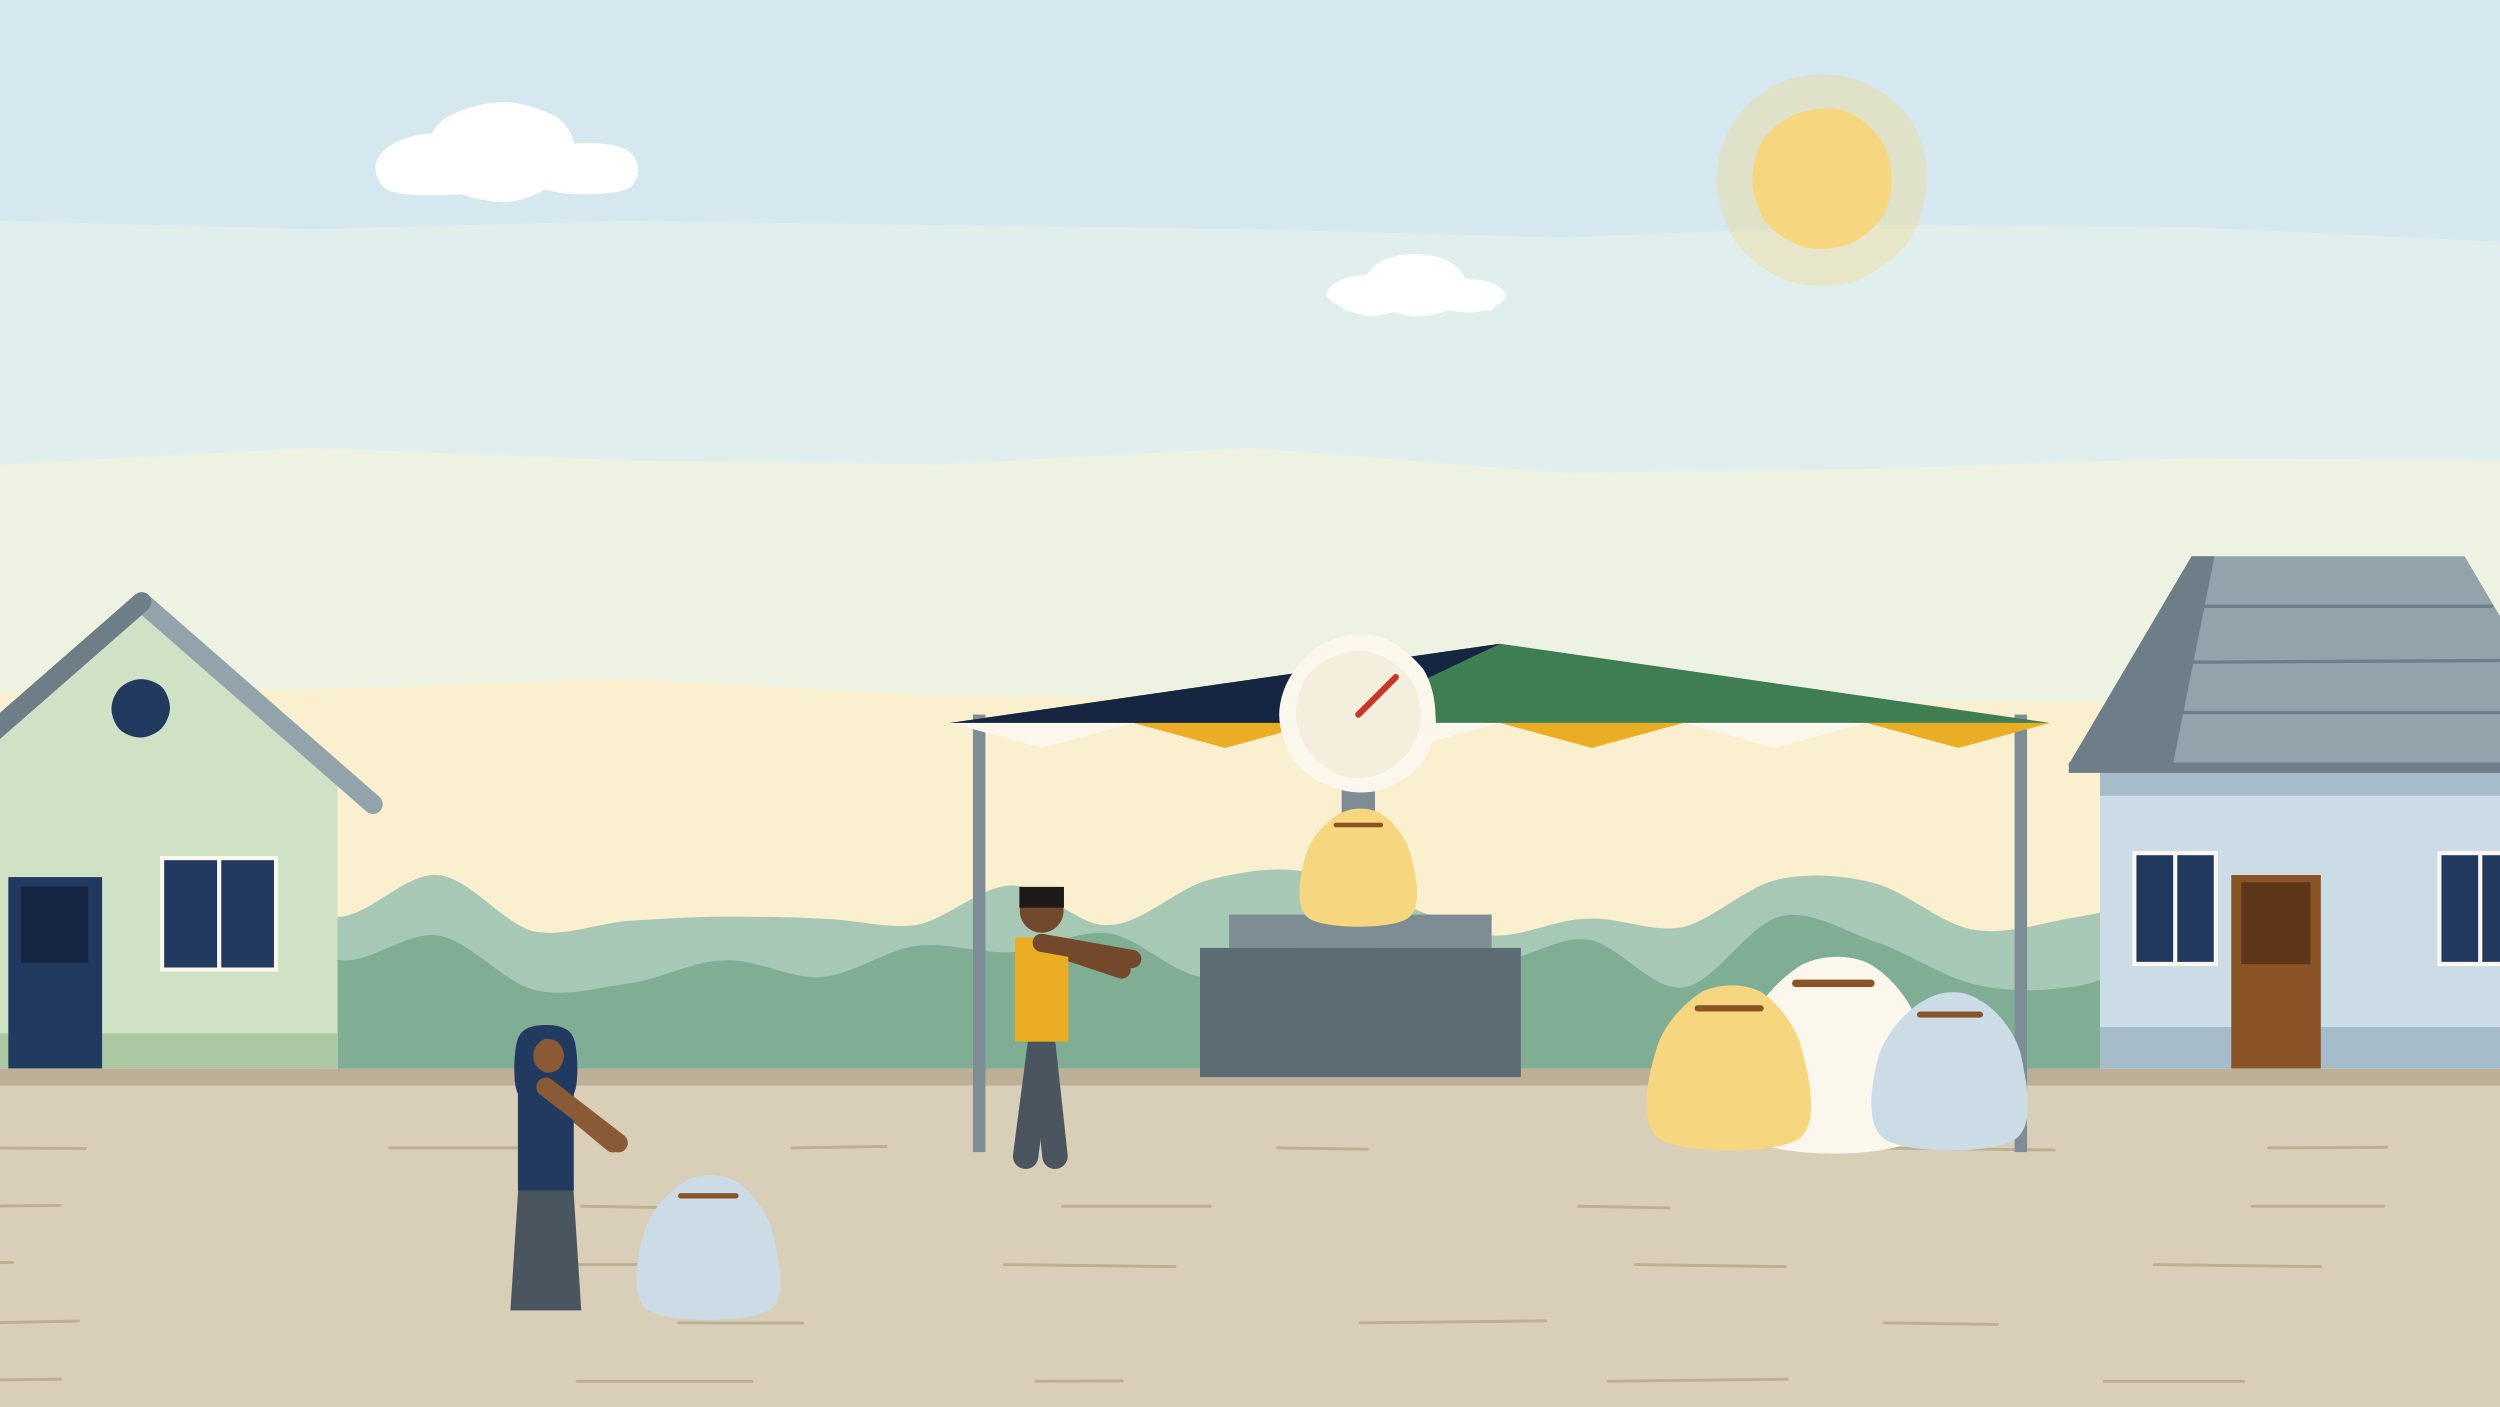
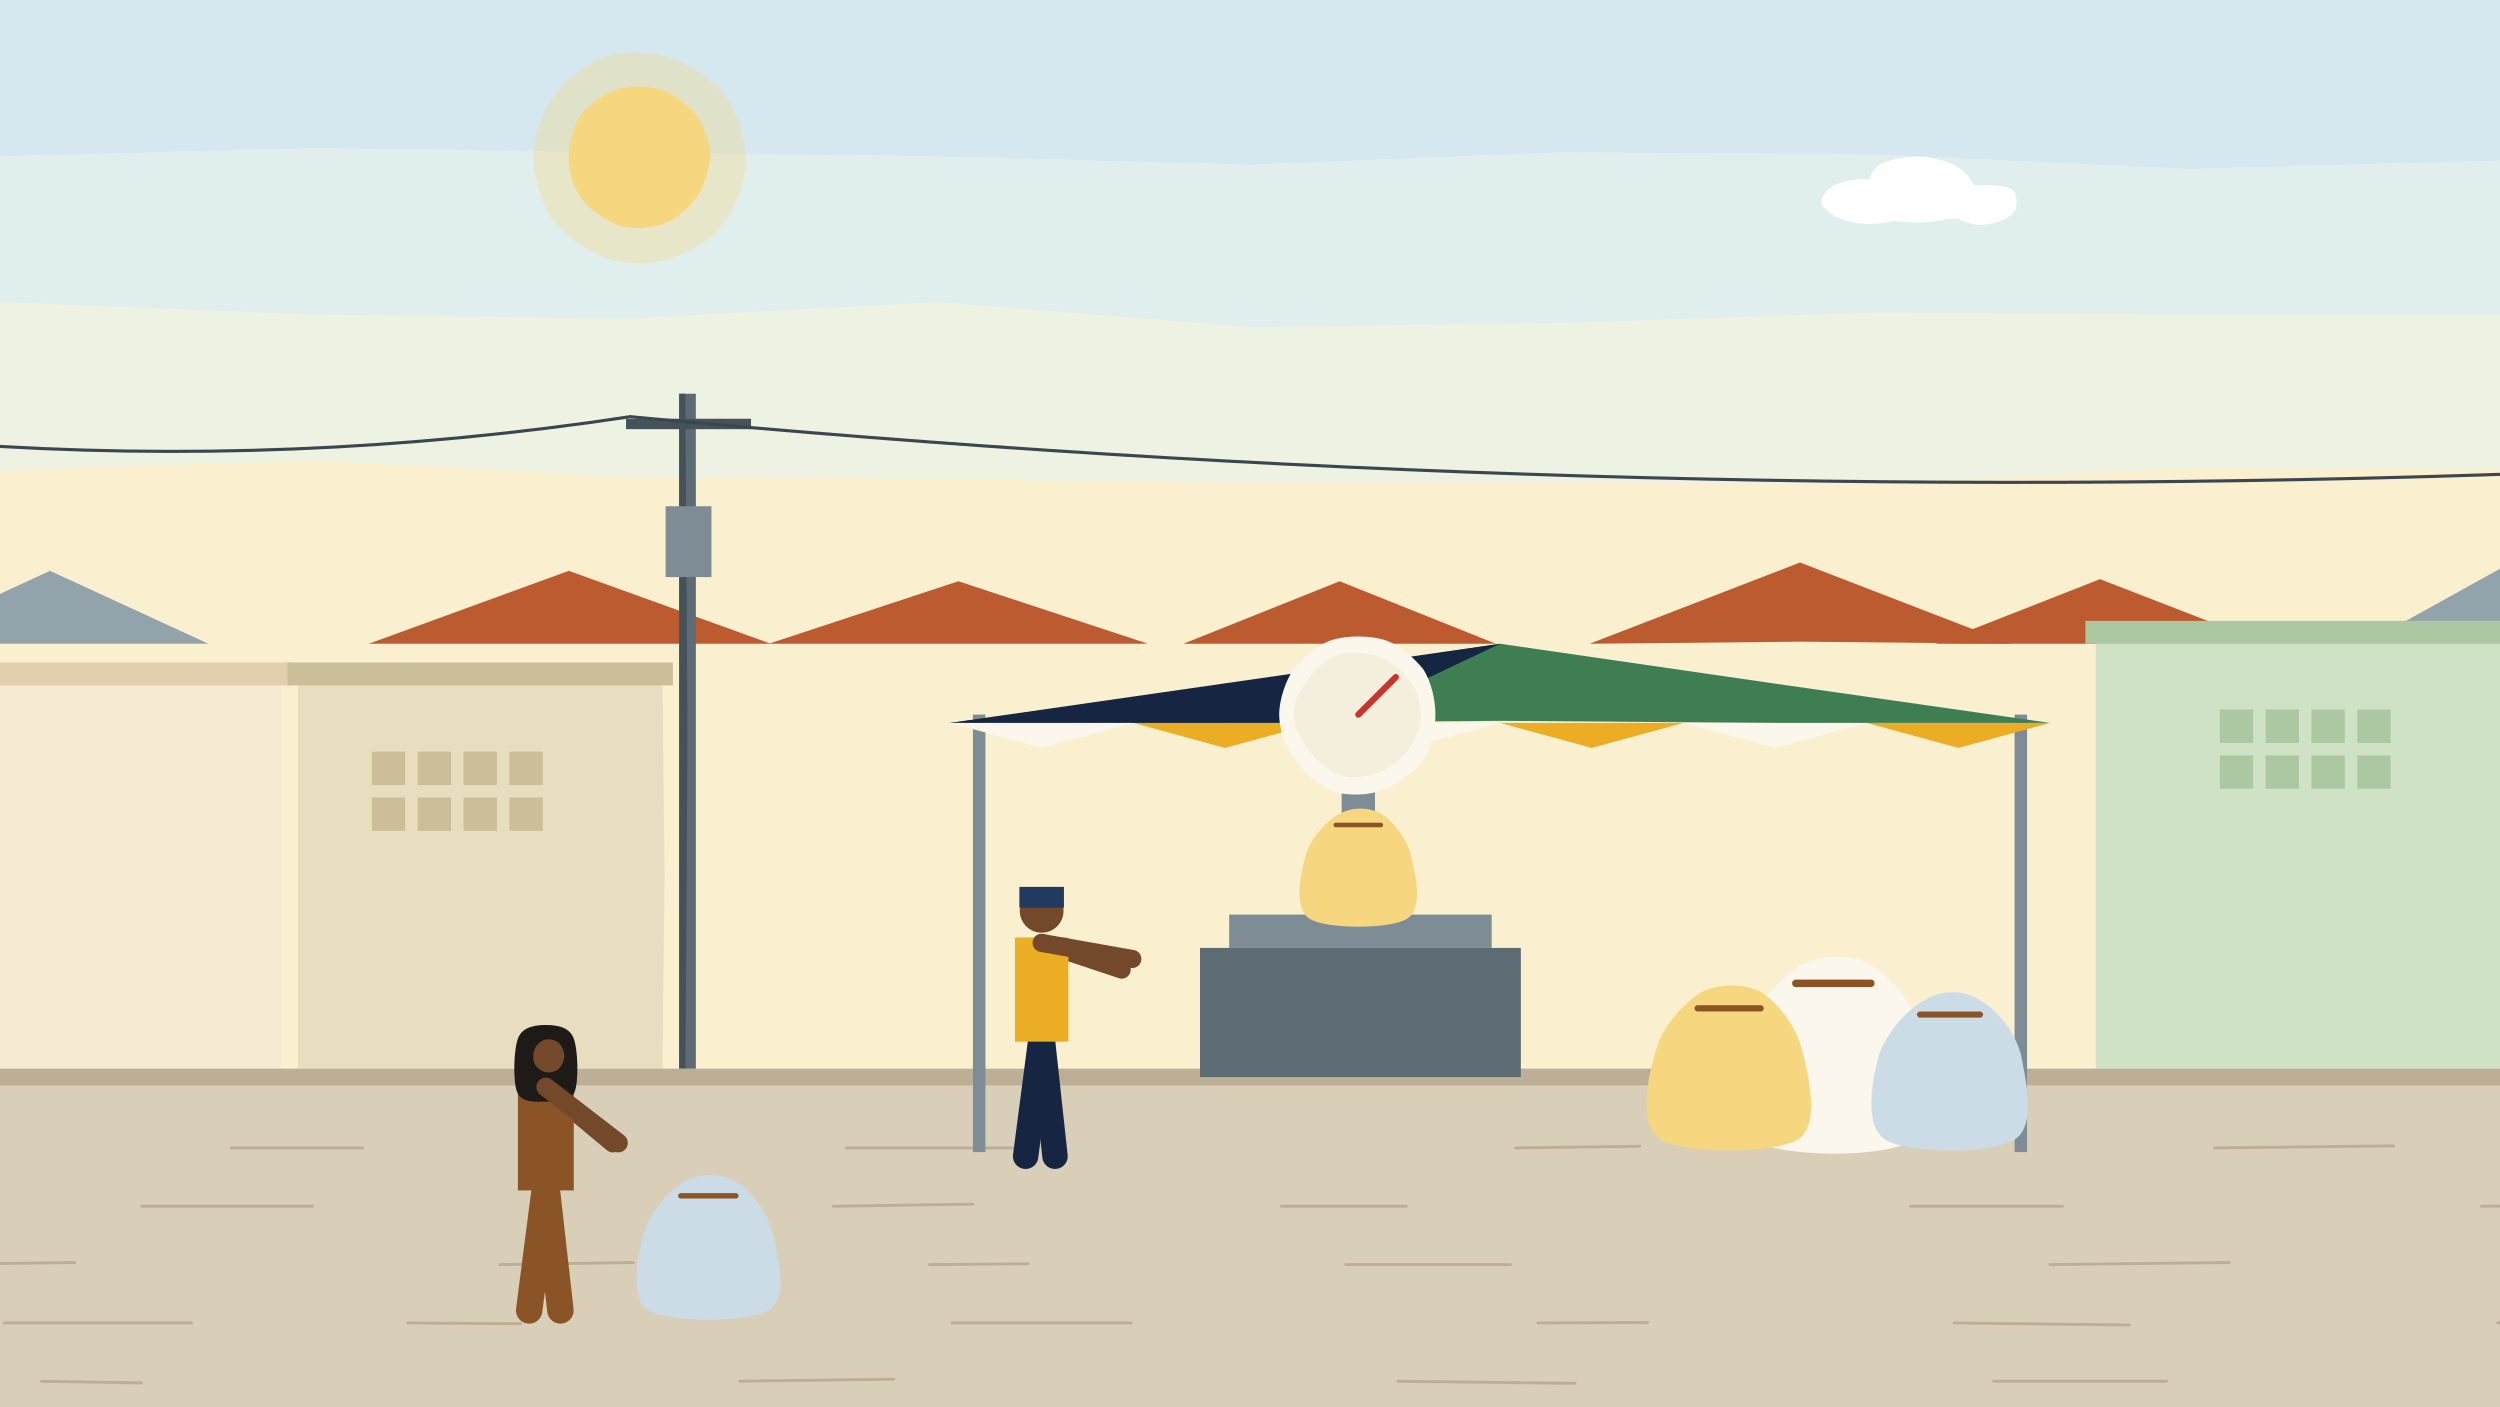
<svg xmlns="http://www.w3.org/2000/svg" viewBox="0 0 1200 675" width="1200" height="675" role="img" aria-label="Bank Sampah RW 03 Salurkan Rp 4,2 Juta ke Nasabah Warga">
  <style>.g{fill:none;stroke-linecap:round;stroke-linejoin:round}</style>
  <path fill="#D5E7EF" d="M-20-20l1240 0 0 715-1240 0z" />
-   <path fill="#E1EEEE" d="M0 106l150 4 150-4 150 2 150 2 150 4 150-6 150 1 150 7 20 559-1240 0z" />
-   <path fill="#EEF2E2" d="M0 223l150-8 150 6 150 2 150-8 150 12 150-2 150-5 150 1 20 454-1240 0z" />
-   <path fill="#FAEFCF" d="M0 332l150-1 150-5 150 8 150 1 150 2 150 0 150 0 150-7 20 345-1240 0z" />
-   <path fill="#F6D77F55" d="M925 86c0 10-4 21-9 30-6 8-16 15-25 19-10 3-23 3-32 0-10-3-20-11-26-19-5-8-9-20-9-30 0-10 4-22 10-30 6-8 16-15 25-18 10-3 22-3 31 0 10 3 20 10 26 18 6 8 9 20 9 30z" />
-   <path fill="#F6D77F" d="M908 86c0 7-2 15-6 20-4 5-10 10-17 12-6 2-14 2-21 0-6-2-13-7-17-12-3-5-6-13-6-20 0-7 3-15 6-20 4-5 11-10 17-12 7-2 15-3 21-1 7 2 13 8 17 13 4 6 6 13 6 20z" />
-   <path fill="#FFFFFF" d="M234.7 79.9c.1 3.7-1.2 9-5.7 11.4-4.5 2.3-14.2 2.5-21.3 2.5-7.1 0-16.8-.2-21.3-2.5-4.6-2.3-6.5-7.8-6.2-11.4 .3-3.6 3.3-7.8 7.8-10.5 4.6-2.7 13-5.5 19.7-5.5 6.7-.1 15.8 2.5 20.3 5.2 4.5 2.6 6.5 7.1 6.7 10.8z" />
-   <path fill="#FFFFFF" d="M276 72c0 6-4 12-10 16-5 4-15 9-24 9-9 0-21-3-27-7-7-4-10-12-10-18 0-5 4-13 10-16 7-4 18-7 27-7 9 0 19 4 25 7 6 4 9 11 9 16z" />
-   <path fill="#FFFFFF" d="M306.2 80.9c.1 3.1-.9 7.6-5 9.7-4.1 2-12.9 2.6-19.4 2.7-6.5 0-15.4-.5-19.8-2.5-4.4-2.1-6.8-6.8-6.6-9.9 .2-3.2 3.4-7.3 7.8-9.3 4.4-2.1 12.4-3 18.6-3 6.2 0 14.4 1 18.5 3 4 2 5.7 6.1 5.9 9.3z" />
-   <path fill="#FFFFFF" d="M183 84l124 0-8 7-108 0z" />
-   <path fill="#FFFFFF" d="M673.7 141.2c.2 2.5 .1 5.9-2.7 7.6-2.8 1.8-9.8 2.9-14.2 2.8-4.4-.2-8.9-2.1-12.2-3.9-3.4-1.7-7.9-4.2-8-6.5-.1-2.2 3.7-5.4 7.1-6.9 3.3-1.6 8.7-2.3 13.1-2.3 4.3 0 10.1 .8 13 2.3 2.8 1.6 3.7 4.5 3.9 6.9z" />
-   <path fill="#FFFFFF" d="M704 136.3c.2 3.7-2.5 8.9-6.7 11.5-4.1 2.6-12.4 4.3-18.2 4.1-5.8-.2-12.5-2.5-16.6-5.2-4.1-2.6-7.9-6.9-7.9-10.4 0-3.5 3.7-8.2 7.8-10.6 4.1-2.4 11.1-3.8 16.7-3.8 5.6 0 12.6 1.4 16.7 3.8 4.2 2.4 7.9 6.9 8.2 10.6z" />
-   <path fill="#FFFFFF" d="M722.8 141.9c0 1.9-3.2 4.4-6.1 5.7-3 1.4-7.7 2.4-11.6 2.4-3.9 0-9.1-.8-11.9-2.2-2.7-1.4-4.3-3.9-4.4-5.9-.1-2.1 1.1-5 3.8-6.3 2.7-1.4 8.5-1.9 12.5-1.8 4 .1 8.6 1 11.5 2.3 3 1.4 6.2 3.8 6.2 5.8z" />
-   <path fill="#FFFFFF" d="M641 144l80 0-5 5-70 0z" />
-   <path fill="#A8C8B6" d="M-20 675c-210-38-8-189 0-230 8-41 31-11 46-15 15-5 31-11 46-11 15-1 31 4 46 8 15 3 31 14 46 13 15-2 31-21 46-20 15 1 31 23 46 27 15 3 31-4 46-5 15-1 31-2 46-2 15 0 31 0 46 1 15 0 31 5 46 3 15-3 31-19 46-19 15 0 31 20 46 19 15 0 31-16 46-21 15-4 31-7 46-5 15 1 31 10 46 15 15 5 31 14 46 16 15 1 31-8 46-8 15-1 31 7 46 4 15-4 31-20 46-23 15-3 31-2 46 2 15 4 31 19 46 22 15 3 31-2 46-5 15-2 31-7 46-9 15-1 31-1 46 1 15 1 31 8 46 7 15-1 31-12 46-13 15-1 35-34 46 8 11 41 225 200 18 240-207 40-1050 38-1260 0z" />
-   <path fill="#7FAE95" d="M-20 675c-210-35-8-180 0-213 8-33 31 16 46 14 15-1 31-18 46-25 15-6 31-13 46-12 15 2 31 20 46 22 15 1 31-14 46-12 15 2 31 22 46 26 15 4 31-1 46-3 15-2 31-11 46-11 15-1 31 9 46 8 15-1 31-13 46-15 15-2 31 4 46 3 15-1 31-11 46-9 15 2 31 20 46 21 15 1 31-12 46-14 15-3 31 0 46 1 15 1 31 7 46 6 15 0 31-13 46-11 15 2 31 25 46 23 15-2 31-30 46-34 15-4 31 7 46 12 15 5 31 16 46 20 15 4 31 4 46 2 15-1 31-11 46-11 15-1 31 9 46 9 15 0 31-8 46-11 15-2 31-3 46-6 15-3 35-49 46-13 11 37 225 194 18 233-207 39-1050 35-1260 0z" />
-   <path fill="#CFE2C6" d="M-26 513l0-143 94-79 94 79 0 143-94 1z" />
-   <path fill="#ABC8A2" d="M-26 513l0-143 26-22 0 165z" />
-   <path fill="#ABC8A2" d="M-26 496l94 0 94 0 0 17-94 0-94 0z" />
-   <path class="g" stroke="#93A3AB" stroke-width="9.4" d="M-43 386l111-97 111 97" />
-   <path class="g" stroke="#6E7E88" stroke-width="9.4" d="M-43 386l111-97" />
-   <path fill="#233A60" d="M81.6 340c-.1 3.3-1.9 7.4-4.2 9.8-2.4 2.3-6.5 4.2-9.9 4.2-3.3 .1-7.7-1.6-10.1-3.9-2.3-2.4-4-6.8-3.9-10.1 0-3.4 1.9-7.6 4.2-9.9 2.4-2.3 6.5-4.1 9.8-4.1 3.4-.1 7.8 1.5 10.2 3.8 2.3 2.3 3.9 6.8 3.9 10.2z" />
-   <path fill="#233A60" d="M4 421l45 0 0 92-45 0z" />
-   <path fill="#162542" d="M9.9 425.5l32.5 0 0 36.6-32.5 0z" />
-   <path fill="#FBF7EC" d="M76.8 410.9l56.7 0 0 55.5-56.7 0z" />
-   <path fill="#233A60" d="M78.8 412.9l52.7 0 0 51.5-52.7 0z" />
-   <path class="g" stroke="#FBF7EC" stroke-width="2" d="M105.2 412.9l0 51.5" />
-   <path fill="#CBDCE6" d="M1008 362l110 0 109 0 0 151-109 0-110 0z" />
-   <path fill="#A5BDCB" d="M1008 493l109 0 110 0 0 20-109 0-110 0z" />
-   <path fill="#A5BDCB" d="M1008 362l109 1 110-1 0 20-109 0-110 0z" />
-   <path fill="#93A3AB" d="M993 367l59-100 131 0 59 100-126 0z" />
-   <path fill="#6E7E88" d="M993 367l59-100 11 0-20 100z" />
-   <path class="g" stroke="#6E7E88" stroke-width="1.6" d="M1039 291l157 0M1024 318l186-1M1009 342l216 0" />
-   <path fill="#6E7E88" d="M993 366l124 0 125 0 0 5-125 0-124 0z" />
-   <path fill="#8B5427" d="M1071 420l43 0 0 93-43 0z" />
-   <path fill="#5E3618" d="M1075.8 423.5l33.2 0 0 39.3-33.2 0z" />
-   <path fill="#FBF7EC" d="M1023.5 408.5l41.1 0 0 55.2-41.1 0z" />
-   <path fill="#233A60" d="M1025.5 410.5l37.1 0 0 51.2-37.1 0z" />
-   <path class="g" stroke="#FBF7EC" stroke-width="2" d="M1044.1 410.5l0 51.2" />
-   <path fill="#FBF7EC" d="M1169.9 408.5l41.2 0 0 55.2-41.2 0z" />
-   <path fill="#233A60" d="M1171.9 410.5l37.2 0 0 51.2-37.2 0z" />
-   <path class="g" stroke="#FBF7EC" stroke-width="2" d="M1190.5 410.5l0 51.2" />
+   <path fill="#E1EEEE" d="M0 75l150-4 150 2 150 2 150 4 150-6 150 1 150 7 150-4 20 598-1240 0z" />
+   <path fill="#EEF2E2" d="M0 145l150 6 150 2 150-8 150 12 150-2 150-5 150 1 150 0 20 524-1240 0z" />
+   <path fill="#FAEFCF" d="M0 226l150-5 150 8 150 1 150 2 150 0 150 0 150-7 150 0 20 450-1240 0z" />
+   <path fill="#F6D77F55" d="M358 76c0 10-4 22-10 30-5 8-16 15-26 18-9 3-22 3-31 0-10-4-20-11-26-19-5-8-9-20-9-29 0-10 4-22 10-30 6-8 16-16 25-19 9-3 22-2 31 1 9 3 20 10 26 18 6 8 9 19 10 30z" />
+   <path fill="#F6D77F" d="M341 76c-1 6-3 14-7 19-4 6-11 11-17 13-6 2-15 2-21 0-6-3-13-7-17-13-4-5-6-13-6-19 0-7 2-15 6-21 4-5 11-10 17-12 6-2 15-2 21 0 6 2 13 7 17 12 4 6 7 14 7 21z" />
+   <path fill="#FFFFFF" d="M918.2 97.2c0 2.6-3.4 6.1-7 7.8-3.6 1.7-10 2.6-14.8 2.5-4.7 0-10.1-1.2-13.9-2.9-3.7-1.8-8-4.8-8.3-7.4-.3-2.7 2.8-6.5 6.6-8.4 3.7-1.9 10.5-3 15.6-2.9 5.2 0 11.6 1.3 15.2 3.2 3.6 1.9 6.7 5.4 6.6 8.1z" />
+   <path fill="#FFFFFF" d="M947.9 91.6c0 3.9-3.9 9.1-8.4 11.6-4.4 2.5-12 3.5-18.2 3.6-6.3 .1-15.1-.6-19.2-3.1-4-2.5-5.2-8-5.3-12.1-.1-4 .9-9.5 5-12.3 4-2.7 13.2-4.2 19.5-4.1 6.2 .2 13.8 2.2 18.2 4.9 4.5 2.7 8.4 7.7 8.4 11.5z" />
+   <path fill="#FFFFFF" d="M967.9 97.8c-.2 2.4-1.3 5.1-4.3 6.7-2.9 1.7-9.1 3.6-13.4 3.5-4.3-.1-8.9-2.2-12.4-3.9-3.5-1.7-8.2-4-8.5-6.3-.3-2.2 3.2-5.6 6.7-7 3.5-1.5 9.4-1.8 14.2-1.9 4.8 0 11.8 .1 14.8 1.6 2.9 1.4 3.1 5 2.9 7.3z" />
+   <path fill="#FFFFFF" d="M879 100l89 0-5 5-79 0z" />
+   <path fill="#93A3AB" d="M-52 309l76-35 76 35z" />
+   <path fill="#BC5A30" d="M177 309l96-35 97 35-97 0z" />
+   <path fill="#BC5A30" d="M369 309l91-30 91 30-91 0z" />
+   <path fill="#BC5A30" d="M568 309l75-30 75 30z" />
+   <path fill="#BC5A30" d="M763 309l101-39 101 39-100-1z" />
+   <path fill="#BC5A30" d="M929 309l79-31 80 31z" />
+   <path fill="#93A3AB" d="M1135 309l74-41 75 41z" />
+   <path fill="#F7EBD3" d="M-60 327l98 0 97 0 0 93 0 93-97 0-98 0 0-93z" />
+   <path fill="#E2CFAE" d="M-65 318l103 0 102 0 0 11-102 0-103 0z" />
+   <path fill="#E9DDBF" d="M143 327l87-1 88 1 1 93-1 93-87 0-88 0 0-93z" />
+   <path fill="#CDBE9A" d="M138 318l92 0 93 0 0 11-93 0-92 0z" />
+   <path fill="#CDBE9A" d="M178.5 360.8l16 0 0 16-16 0z" />
+   <path fill="#CDBE9A" d="M200.5 360.8l16 0 0 16-16 0z" />
+   <path fill="#CDBE9A" d="M222.5 360.8l16 0 0 16-16 0z" />
+   <path fill="#CDBE9A" d="M244.5 360.8l16 0 0 16-16 0z" />
+   <path fill="#CDBE9A" d="M178.5 382.8l16 0 0 16-16 0z" />
+   <path fill="#CDBE9A" d="M200.5 382.8l16 0 0 16-16 0z" />
+   <path fill="#CDBE9A" d="M222.5 382.8l16 0 0 16-16 0z" />
+   <path fill="#CDBE9A" d="M244.5 382.8l16 0 0 16-16 0z" />
+   <path fill="#CFE2C6" d="M1006 307l106 0 105 0 0 103 0 103-105 0-106 0 0-103z" />
+   <path fill="#ABC8A2" d="M1001 298l111 0 110 0 0 11-111 0-110 0z" />
+   <path fill="#ABC8A2" d="M1065.5 340.6l16 0 0 16-16 0z" />
+   <path fill="#ABC8A2" d="M1087.5 340.6l16 0 0 16-16 0z" />
+   <path fill="#ABC8A2" d="M1109.5 340.6l16 0 0 16-16 0z" />
+   <path fill="#ABC8A2" d="M1131.5 340.6l16 0 0 16-16 0z" />
+   <path fill="#ABC8A2" d="M1065.5 362.6l16 0 0 16-16 0z" />
+   <path fill="#ABC8A2" d="M1087.5 362.6l16 0 0 16-16 0z" />
+   <path fill="#ABC8A2" d="M1109.5 362.6l16 0 0 16-16 0z" />
+   <path fill="#ABC8A2" d="M1131.5 362.6l16 0 0 16-16 0z" />
+   <path fill="#5C6B74" d="M326 189l8 0 0 165 0 165-8 0 0-165z" />
+   <path fill="#46525A" d="M326 189l3 0 1 165-1 165-3 0 0-165z" />
+   <path fill="#46525A" d="M300.5 201l60 0 0 5-60 0z" />
+   <path fill="#7E8D95" d="M319.5 243l22 0 0 34-22 0z" />
+   <path class="g" stroke="#3A4650" stroke-width="1.5" d="M-20 213q161.2 11.5 322.5-13" />
+   <path class="g" stroke="#3A4650" stroke-width="1.5" d="M302.5 200q458.8 43.5 917.5 27" />
  <path fill="#D9CEB8" d="M-20 513l1240 0 0 182-1240 0z" />
  <path fill="#BDAF95" d="M-20 513l155 0 155 0 155 0 155 0 155 0 155 0 155 0 155 0 0 8-155 0-155 0-155 0-155 0-155 0-155 0-155 0-155 0z" />
-   <path class="g" stroke="#BDAF95" stroke-width="1.4" d="M-5.2 551l46.3 .3M187 551l69 0M380 551l45.4-.7M613.1 551l43.1 .6M896 551l90 1M1088.9 551l56.8-.3M-12.1 579l41.1-.4M279 579l64 1M510 579l71 0M757.8 579l43.2 .8M1081 579l63 0M-57 607l63-1M268 607l89 0M482 607l82 1M785 607l72 1M1034 607l80 1M-7.5 635l45.3-.9M325.8 635l59.6 .1M653 635l89-1M904.2 635l54.6 .7M-53 663l82-1M277 663l84 0M497.1 663l41.6-.2M772 663l86-1M1010 663l67 0" />
+   <path class="g" stroke="#BDAF95" stroke-width="1.4" d="M111 551l63 0M406 551l88 0M727.5 551l59.5-.8M1063 551l86-1M68 579l82 0M400 579l67-1M615 579l60 0M917 579l73 0M1191 579l53.8-.5M-37 607l73-1M240 607l64-1M446.2 607l47.3-.4M646 607l79 0M984 607l86-1M2 635l90 0M195.7 635l54.4 .4M457 635l86 0M738.2 635l52.7-.2M938 635l84 1M1198.9 635l57 .5M19.8 663l48.2 .8M355 663l74-1M671 663l85 1M957 663l83 0" />
  <path fill="#7E8D95" d="M467 343l6 0 0 105 0 105-6 0 0-105z" />
  <path fill="#7E8D95" d="M967 343l6 0 0 105 0 105-6 0 0-105z" />
-   <path fill="#3F7D52" d="M456 347l132-19 132-19 132 19 132 19-133 0-131 0-131 0z" />
+   <path fill="#3F7D52" d="M456 347l132-18 132-20 131 19 133 19-132 0-132-1-132 1z" />
  <path fill="#162542" d="M456 347l132-19 132-19-80 38-92 0z" />
  <path fill="#FBF7EC" d="M456 347l88 0-44 12z" />
  <path fill="#EAAD24" d="M544 347l88 0-44 12z" />
  <path fill="#FBF7EC" d="M632 347l88 0-44 12z" />
  <path fill="#EAAD24" d="M720 347l88 0-44 12z" />
  <path fill="#FBF7EC" d="M808 347l88 0-44 12z" />
  <path fill="#EAAD24" d="M896 347l88 0-44 12z" />
  <path fill="#7E8D95" d="M590 439l126 0 0 16-126 0z" />
  <path fill="#7E8D95" d="M644 355l16 0 0 90-16 0z" />
-   <path fill="#FBF7EC" d="M689 343c1 7-2 17-6 23-4 5-12 10-19 13-8 2-16 2-24-1-7-2-14-7-19-13-4-6-7-15-7-22 0-7 3-16 8-22 4-6 11-12 18-14 7-3 17-3 24-1 7 3 14 9 19 15 4 6 6 15 6 22z" />
-   <path fill="#F4EEDD" d="M682 343c0 6-2 13-6 18-3 4-9 9-15 11-5 2-13 2-18 0-6-2-11-7-15-12-3-4-6-11-6-17 0-6 2-13 5-18 4-5 10-9 16-11 5-2 13-2 18 0 6 2 12 7 15 11 4 5 6 12 6 18z" />
+   <path fill="#FBF7EC" d="M689 343c0 7-2 16-6 22-5 6-12 12-19 14-7 3-17 3-24 1-7-3-14-9-18-15-5-6-8-15-8-22 0-7 3-16 7-22 5-6 12-12 19-14 7-2 17-2 24 0 7 2 14 8 19 14 4 6 6 15 6 22z" />
+   <path fill="#F4EEDD" d="M682 343c0 6-3 13-6 17-4 5-9 9-15 11-5 2-13 3-18 1-6-2-11-7-15-12-3-4-7-11-7-17 0-6 3-13 7-17 3-5 9-10 15-12 5-1 13-1 18 1 6 2 12 6 15 11 4 4 6 11 6 17z" />
  <path class="g" stroke="#C8352B" stroke-width="3" d="M652 343l18-18" />
  <path fill="#5C6B74" d="M576 455l154 0 0 62-154 0z" />
  <path fill="#F6D77F" d="M628.6 441c-8.1-5.1-4.2-22.2-1.8-30.6 2.4-8.4 10.2-16.5 16.2-19.8 6-3.3 14.1-3.3 19.8 0 5.7 3.3 12.3 11.4 14.4 19.8 2.1 8.4 6.3 25.5-1.8 30.6-8.1 5.1-38.7 5.1-46.8 0z" />
  <path class="g" stroke="#8B5427" stroke-width="2.2" d="M641.2 396l21.6 0" />
  <path fill="#FBF7EC" d="M841 547c-13-8-7-37-3-51 4-14 17-27 27-33 10-5 24-5 33 0 10 6 21 19 24 33 4 14 11 43-3 51-13 9-64 9-78 0z" />
  <path class="g" stroke="#8B5427" stroke-width="3.6" d="M862 472l36 0" />
  <path fill="#F6D77F" d="M797 547c-11-7-6-31-2-43 3-12 14-23 22-28 9-4 20-4 28 0 8 5 17 16 20 28 3 12 9 36-2 43-12 7-54 7-66 0z" />
  <path class="g" stroke="#8B5427" stroke-width="3" d="M814.9 484l30.2 0" />
  <path fill="#CBDCE6" d="M905 547c-11-7-6-30-3-41 4-11 14-22 22-26 8-5 19-5 26 0 8 4 17 15 20 26 2 11 8 34-3 41-11 7-51 7-62 0z" />
  <path class="g" stroke="#8B5427" stroke-width="2.9" d="M921.6 487l28.8 0" />
  <path class="g" stroke="#74482A" stroke-width="8.7" d="M500 452.6l38.4 12.8" />
-   <path class="g" stroke="#4A5560" stroke-width="12.2" d="M500 496.1l-7.7 58.9" />
-   <path class="g" stroke="#4A5560" stroke-width="12.2" d="M500 496.1l6.4 58.9" />
+   <path class="g" stroke="#162542" stroke-width="12.2" d="M500 496.1l-7.7 58.9" />
+   <path class="g" stroke="#162542" stroke-width="12.2" d="M500 496.1l6.4 58.9" />
  <path fill="#EAAD24" d="M487.2 450l25.6 0 0 50-25.6 0z" />
  <circle fill="#74482A" cx="500" cy="437.2" r="10.5" />
-   <path fill="#1E1A18" d="M489.3 425.7l21.4 0 0 10-21.4 0z" />
+   <path fill="#233A60" d="M489.3 425.7l21.4 0 0 10-21.4 0z" />
  <path class="g" stroke="#74482A" stroke-width="8.7" d="M500 452.6l43.5 7.7" />
-   <path class="g" stroke="#8A5A36" stroke-width="9.1" d="M262 521.8l32.2 26.8" />
-   <path fill="#4A5560" d="M249 567l26 0 4 62-34 0z" />
-   <path fill="#233A60" d="M248.6 519.1l26.8 0 0 52.3-26.8 0z" />
-   <circle fill="#8A5A36" cx="262" cy="505.7" r="11" />
-   <path fill="#233A60" d="M248.3 524.4c-2.2-5.1-1.8-21 .5-26.4 2.3-5.4 8.8-6 13.2-6 4.4 0 10.9 .6 13.2 6 2.3 5.4 2.7 21.3 .5 26.4-2.2 5.1-9.1 4.4-13.7 4.4-4.6 0-11.5 .7-13.7-4.4z" />
-   <path fill="#8A5A36" d="M270.7 506.8c0 2.1-1.2 5.1-2.7 6.4-1.5 1.3-4.4 2-6.3 1.5-1.9-.5-4.2-2.5-5.1-4.4-.8-1.9-.8-5.1 .1-7 .8-1.9 3.1-4 4.9-4.5 1.9-.4 4.9 .3 6.4 1.7 1.5 1.3 2.7 4.2 2.7 6.3z" />
-   <path class="g" stroke="#8A5A36" stroke-width="9.1" d="M262 521.8l34.8 26.8" />
+   <path class="g" stroke="#74482A" stroke-width="9.1" d="M262 521.8l32.2 26.8" />
+   <path class="g" stroke="#8B5427" stroke-width="12.7" d="M262 567l-8 62" />
+   <path class="g" stroke="#8B5427" stroke-width="12.7" d="M262 567l7 62" />
+   <path fill="#8B5427" d="M248.6 519.1l26.8 0 0 52.3-26.8 0z" />
+   <circle fill="#74482A" cx="262" cy="505.7" r="11" />
+   <path fill="#1E1A18" d="M248.3 524.4c-2.2-5.1-1.8-21 .5-26.4 2.3-5.4 8.8-6 13.2-6 4.4 0 10.9 .6 13.2 6 2.3 5.4 2.7 21.3 .5 26.4-2.2 5.1-9.1 4.4-13.7 4.4-4.6 0-11.5 .7-13.7-4.4z" />
+   <path fill="#74482A" d="M270.9 506.8c0 2.1-1.4 5.1-2.9 6.4-1.5 1.3-4.4 1.9-6.3 1.4-1.9-.4-4.3-2.3-5.2-4.2-.8-1.9-.7-5.2 .2-7 .9-1.9 3.1-3.9 5-4.4 1.9-.4 4.8 .1 6.3 1.4 1.5 1.3 2.9 4.3 2.9 6.4z" />
+   <path class="g" stroke="#74482A" stroke-width="9.1" d="M262 521.8l34.8 26.8" />
  <path fill="#CBDCE6" d="M311 629c-9-6-5-27-2-37 3-11 13-21 20-25 7-4 17-4 24 0 7 4 15 14 18 25 2 10 8 31-2 37-10 6-48 6-58 0z" />
  <path class="g" stroke="#8B5427" stroke-width="2.6" d="M326.8 574l26.4 0" />
</svg>
